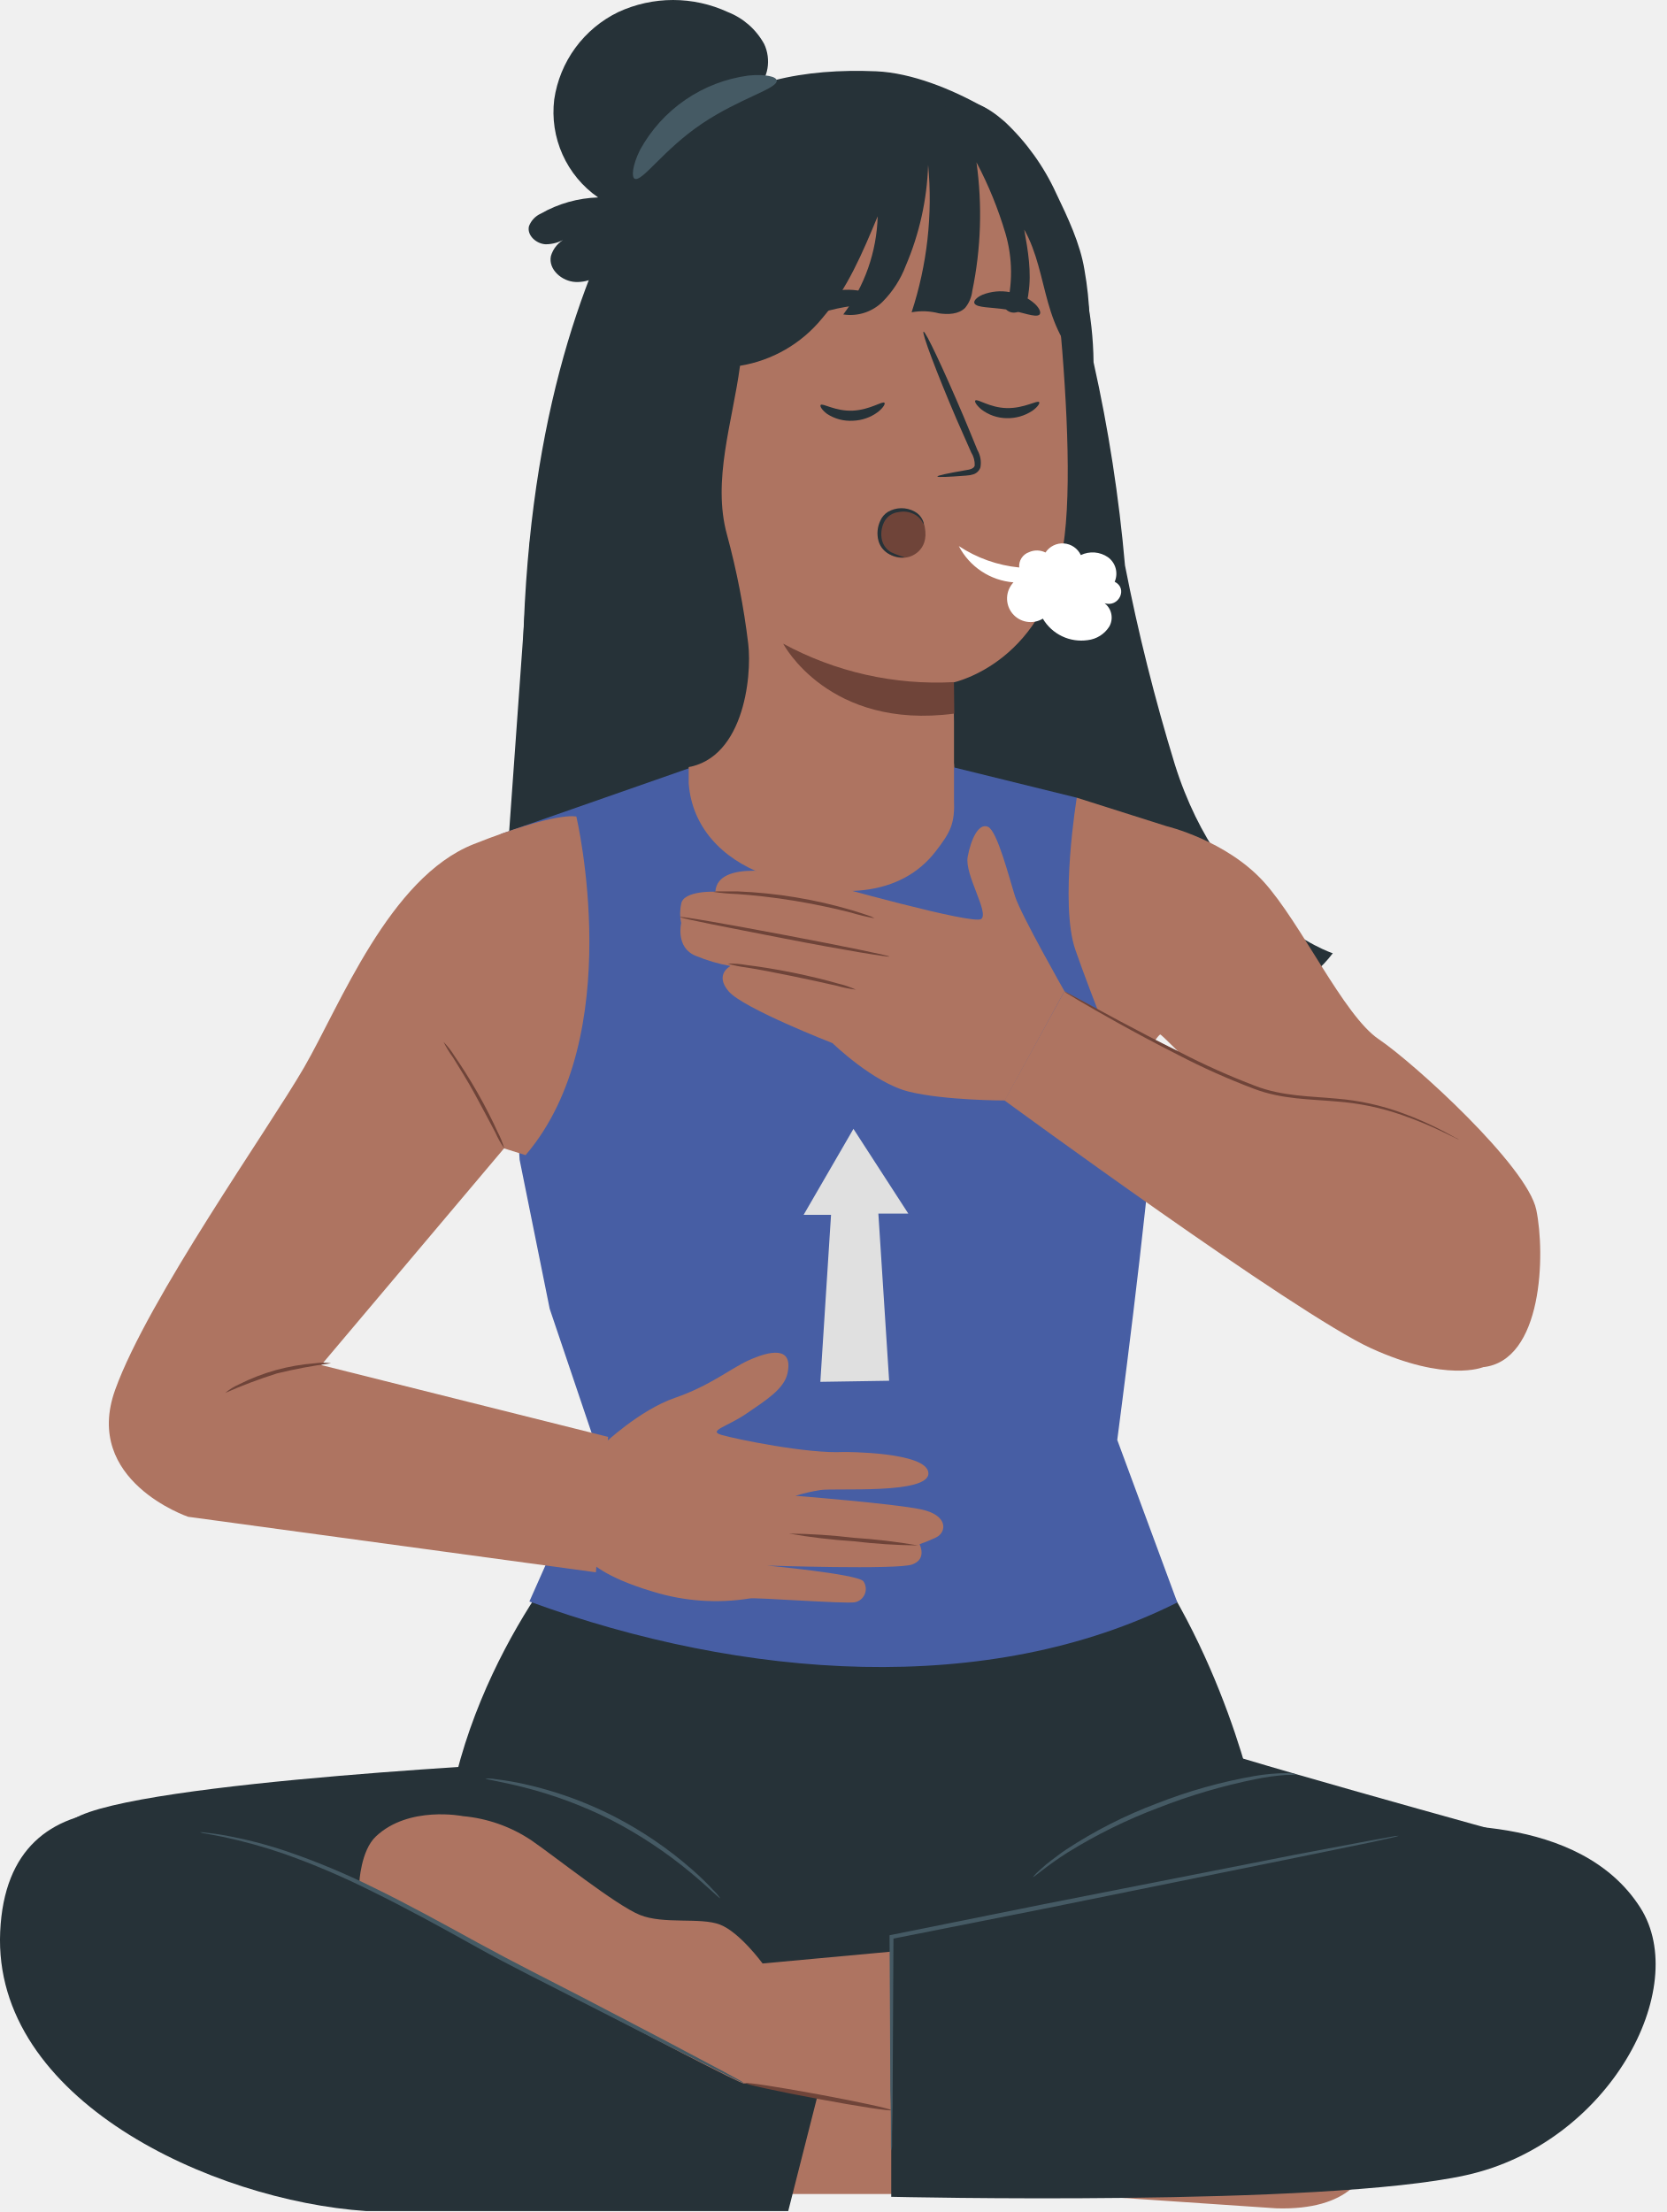
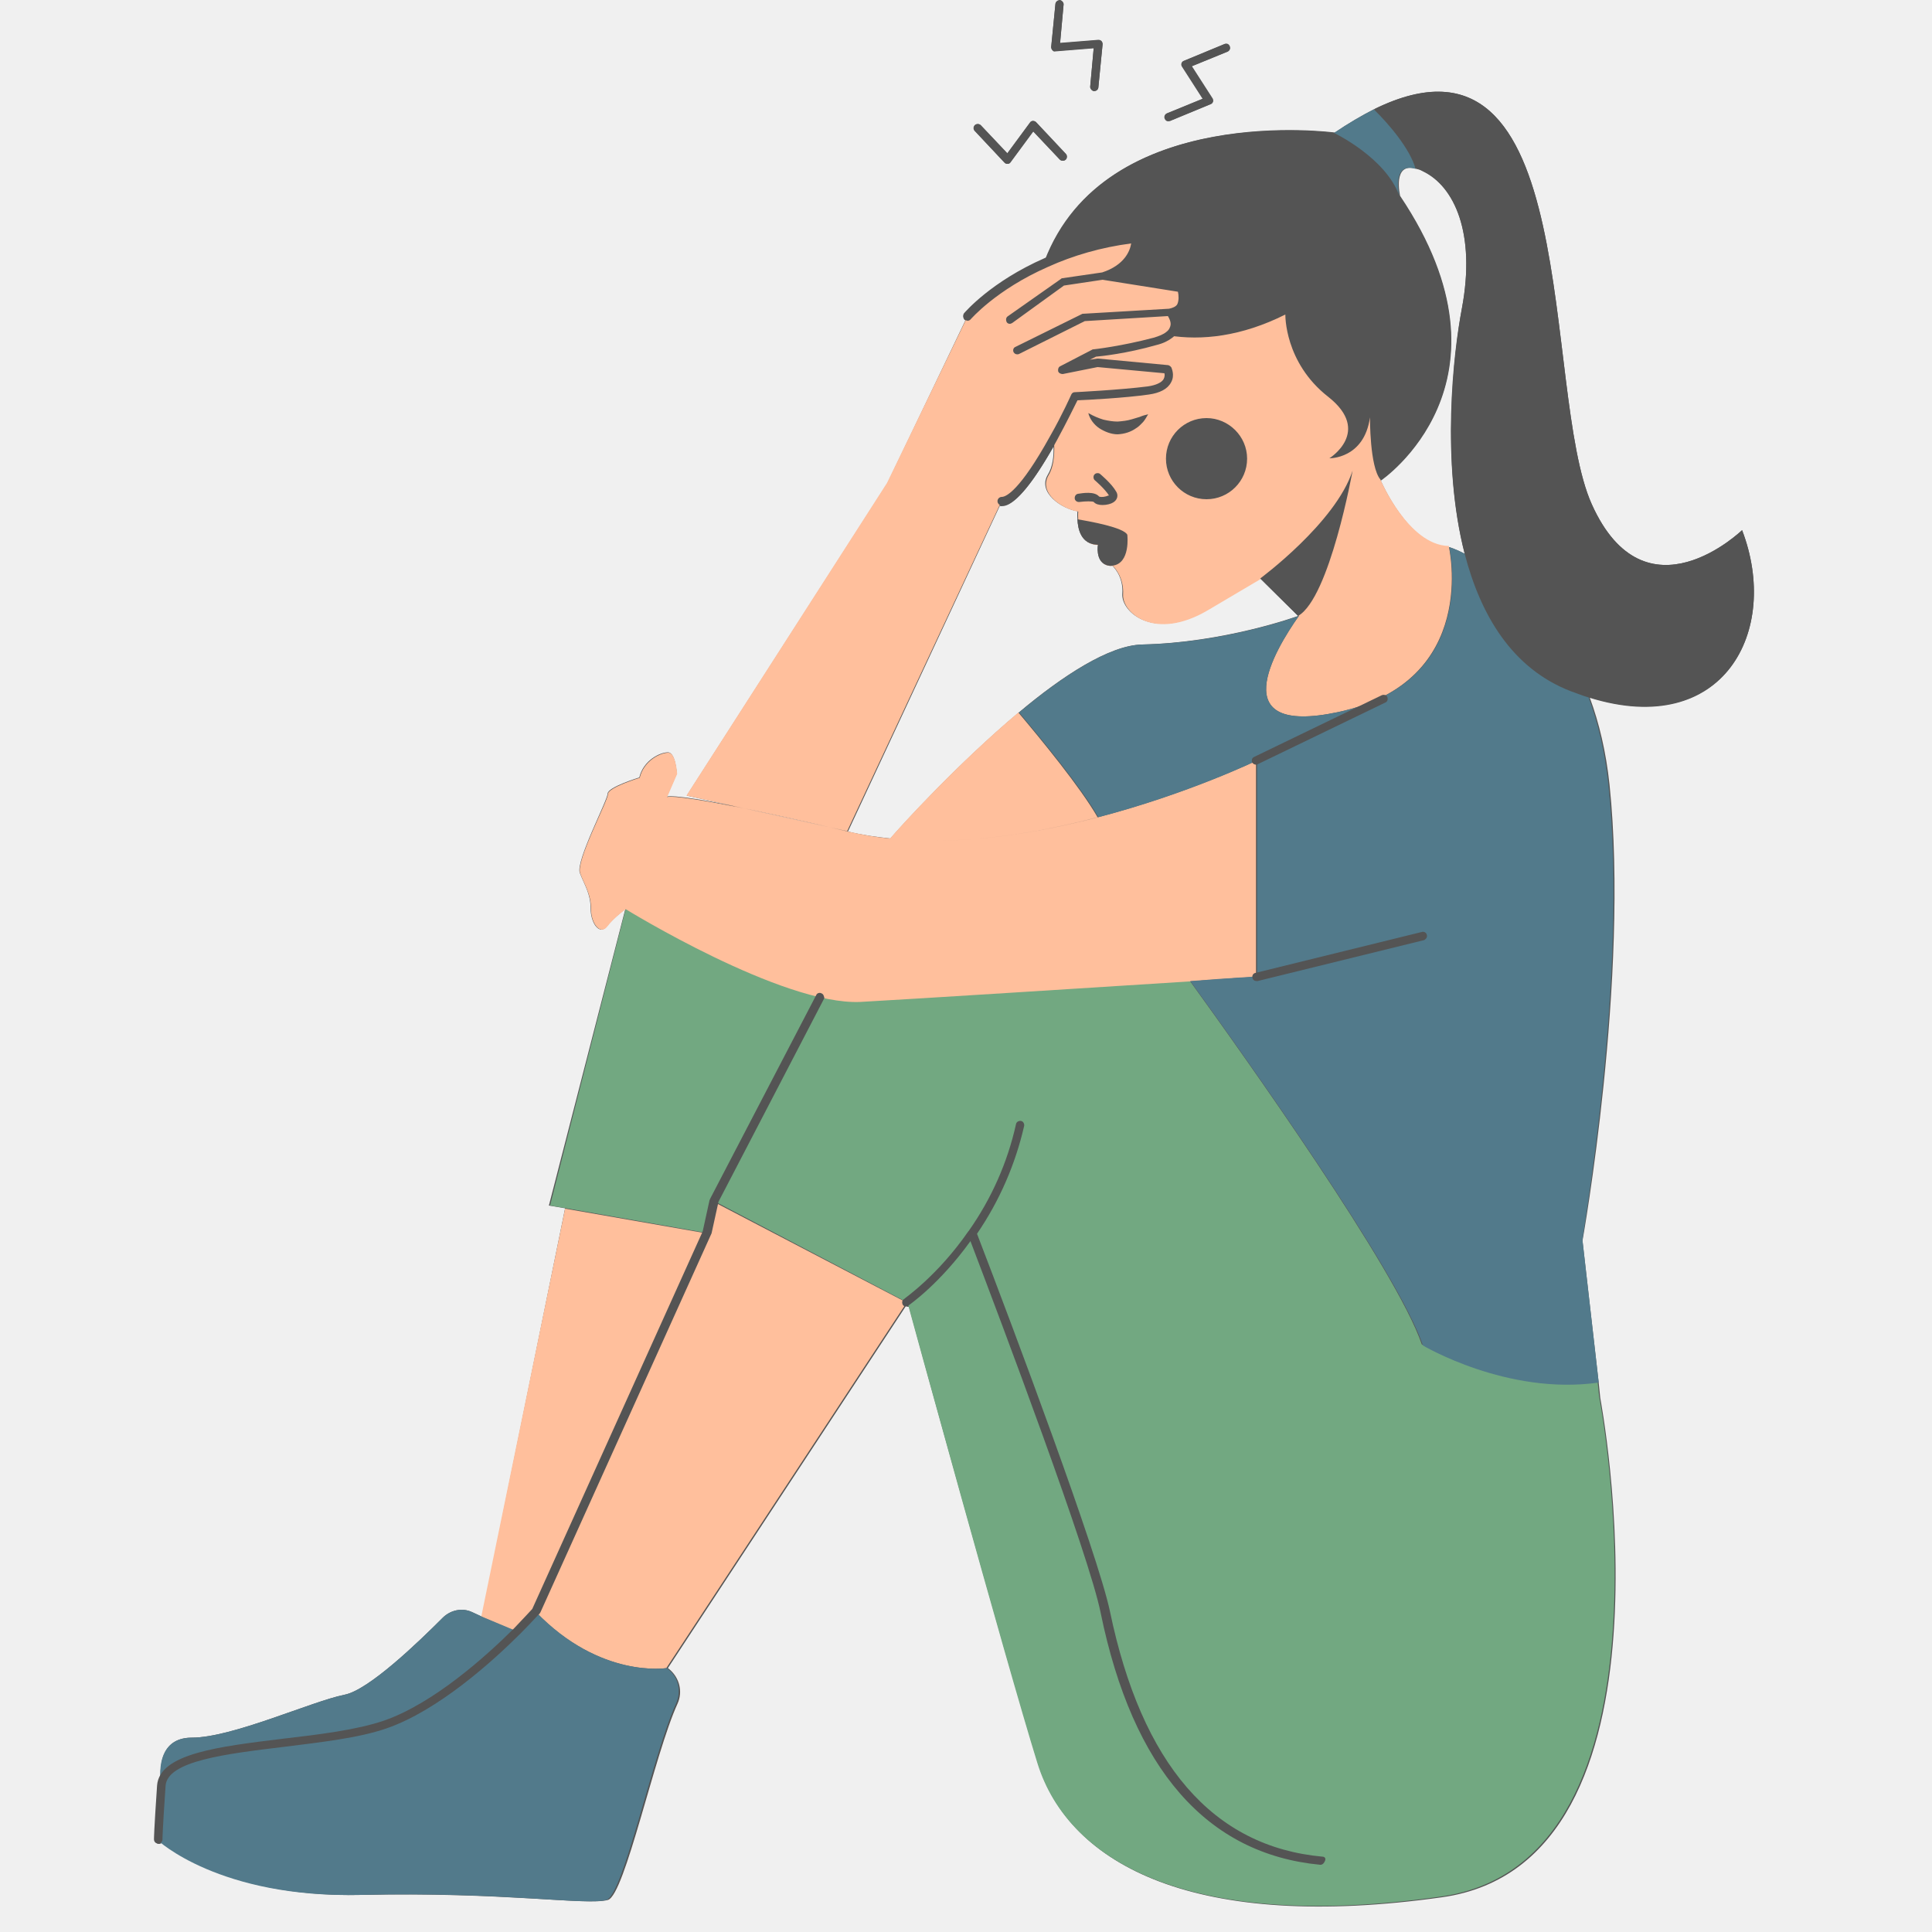
- <svg xmlns="http://www.w3.org/2000/svg" width="107" height="142" viewBox="0 0 107 142" fill="none">
-   <path d="M75.42 49.083C74.13 44.879 73.061 40.611 72.217 36.295C71.834 31.908 71.16 27.552 70.2 23.255C70.169 20.193 69.519 17.169 68.287 14.366C66.983 11.523 65.818 8.393 63.093 6.85C61.106 5.729 58.533 4.677 56.251 4.577C51.617 4.385 47.458 5.181 43.806 8.054C38.89 11.914 38.364 18.799 36.995 24.694C36.378 27.308 36.221 30.01 36.53 32.679C36.599 33.261 36.686 33.796 36.795 34.291L34.017 34.769L32.04 62.376L76.994 65.214C76.994 65.214 82.784 64.901 85.557 61.193C85.54 61.206 78.493 58.842 75.42 49.083Z" fill="#263238" />
-   <path d="M38.095 97.644C38.095 97.644 30.37 105.673 28.675 116.966L54.582 133.362L80.663 116.192C80.663 116.192 78.594 105.716 72.091 97.666L38.095 97.644Z" fill="#263238" />
-   <path d="M46.623 140.856C47.006 140.83 68.505 140.856 68.505 140.856L81.936 141.764C86.622 141.908 87.974 139.591 87.865 138.057C87.722 136.105 85.744 133.892 85.744 133.892C85.744 133.892 74.716 131.528 74.442 131.719C74.168 131.91 47.649 133.923 47.649 133.923L46.623 140.856Z" fill="#AE7461" />
-   <path d="M76.264 111.711C76.459 112.124 97.889 118.022 97.889 118.022L54.347 133.484C54.347 133.484 48.101 125.851 48.297 125.851C48.492 125.851 76.264 111.711 76.264 111.711Z" fill="#263238" />
-   <path d="M57.212 127.307V141.025C57.212 141.025 84.944 141.673 94.125 139.634C103.305 137.595 108.591 127.62 105.296 122.46C101.436 116.401 91.973 117.031 88.861 117.37C85.749 117.709 57.212 127.307 57.212 127.307Z" fill="#263238" />
-   <path d="M35.812 113.067C35.812 113.067 8.741 114.324 4.733 116.766L49.17 131.68C49.17 131.68 55.416 124.047 55.221 124.047C55.025 124.047 35.812 113.067 35.812 113.067Z" fill="#263238" />
-   <path d="M52.991 132.523C52.991 132.523 23.242 120.165 19.851 118.822C12.175 115.779 0.504 113.21 0.012 124.008C-0.479 134.805 13.627 141.264 23.485 141.938H50.6L52.991 132.523Z" fill="#263238" />
-   <path d="M57.212 125.286L48.953 126.046C48.953 126.046 47.484 124.038 46.219 123.551C44.954 123.064 42.615 123.551 41.077 122.93C39.538 122.308 35.617 119.174 34.122 118.148C32.808 117.266 31.294 116.73 29.718 116.588C29.718 116.588 26.241 115.892 24.128 117.892C23.159 118.8 23.064 120.869 23.064 120.869C23.064 120.869 47.488 133.888 47.758 133.749C48.027 133.61 57.207 135.488 57.207 135.488L57.212 125.286Z" fill="#AE7461" />
-   <path d="M47.762 133.732C47.636 133.693 47.515 133.64 47.401 133.575C47.14 133.454 46.805 133.288 46.388 133.084L42.685 131.228L37.208 128.437C35.152 127.373 32.861 126.264 30.531 124.96C28.201 123.656 25.963 122.439 23.889 121.422C22.067 120.505 20.19 119.702 18.269 119.018C16.973 118.568 15.651 118.201 14.309 117.918C13.835 117.814 13.461 117.762 13.209 117.71C13.08 117.696 12.953 117.665 12.831 117.618C12.961 117.616 13.09 117.626 13.218 117.649C13.474 117.684 13.848 117.718 14.331 117.805C15.687 118.046 17.023 118.386 18.33 118.822C20.277 119.484 22.178 120.276 24.02 121.191C26.106 122.204 28.336 123.434 30.679 124.717C33.022 125.999 35.295 127.133 37.343 128.194L42.789 131.041L46.453 132.984L47.44 133.523C47.554 133.582 47.662 133.652 47.762 133.732Z" fill="#455A64" />
-   <path d="M57.212 135.462C57.212 135.545 55.095 135.223 52.517 134.741C49.939 134.258 47.857 133.811 47.875 133.732C47.892 133.654 49.987 133.976 52.569 134.454C55.151 134.932 57.224 135.384 57.212 135.462Z" fill="#6F4439" />
-   <path d="M57.212 138.057C57.195 137.972 57.188 137.886 57.19 137.8C57.19 137.609 57.19 137.366 57.19 137.057C57.19 136.374 57.19 135.431 57.151 134.245C57.151 131.806 57.12 128.385 57.103 124.338V124.234L57.212 124.212L67.009 122.239L83.132 119.066L88 118.148L89.33 117.909C89.484 117.873 89.641 117.852 89.799 117.849C89.65 117.899 89.498 117.94 89.343 117.97L88.039 118.261L83.136 119.266L67.053 122.526L57.251 124.469L57.355 124.338C57.333 128.385 57.316 131.806 57.303 134.245C57.303 135.431 57.273 136.374 57.264 137.057C57.264 137.361 57.264 137.609 57.264 137.8C57.256 137.887 57.239 137.973 57.212 138.057Z" fill="#455A64" />
-   <path d="M46.231 121.856C46.192 121.895 45.514 121.195 44.315 120.196C42.754 118.901 41.06 117.777 39.259 116.844C37.459 115.935 35.564 115.227 33.608 114.732C32.113 114.354 31.161 114.227 31.17 114.175C31.394 114.163 31.619 114.177 31.839 114.219C32.448 114.291 33.053 114.394 33.652 114.527C35.636 114.969 37.556 115.658 39.368 116.579C41.199 117.516 42.906 118.676 44.449 120.035C44.92 120.445 45.368 120.881 45.792 121.339C45.956 121.496 46.103 121.669 46.231 121.856Z" fill="#455A64" />
-   <path d="M83.258 113.91C83.02 113.939 82.78 113.95 82.54 113.945C81.888 113.993 81.239 114.083 80.597 114.214C78.472 114.644 76.388 115.258 74.368 116.049C72.332 116.816 70.376 117.78 68.526 118.926C67.114 119.826 66.353 120.543 66.31 120.495C66.467 120.307 66.642 120.134 66.831 119.978C67.04 119.778 67.263 119.592 67.496 119.422C67.766 119.226 68.061 118.987 68.418 118.748C70.251 117.541 72.214 116.543 74.269 115.77C76.302 114.971 78.41 114.38 80.563 114.006C81.215 113.895 81.875 113.835 82.536 113.827C82.779 113.82 83.022 113.848 83.258 113.91Z" fill="#455A64" />
-   <path d="M44.228 49.269C44.228 49.269 46.588 58.58 55.586 57.598C62.106 56.885 61.237 49.013 61.237 49.013L44.228 49.269Z" fill="#AE7461" />
-   <path d="M32.157 53.538C32.061 54.034 33.357 74.455 33.357 74.455L35.287 84.018L38.329 93.028L33.983 102.809C47.714 107.821 63.445 108.964 75.577 102.87L71.721 92.437C71.721 92.437 73.673 77.658 74.055 71.812C74.438 65.966 69.122 51.208 69.122 51.208L61.258 49.27H44.367L32.157 53.538Z" fill="#475EA4" />
-   <path d="M12.079 97.371C12.079 97.371 5.285 95.071 7.394 89.216C9.502 83.361 17.235 72.481 19.53 68.508C21.825 64.535 24.994 56.337 30.397 54.194C35.8 52.051 36.999 52.421 36.999 52.421C36.999 52.421 40.312 66.469 33.739 74.155L32.357 73.72L20.621 87.63L39.038 92.242L38.251 100.935L12.079 97.371Z" fill="#AE7461" />
-   <path d="M68.331 63.631C68.331 63.631 65.54 58.728 65.162 57.546C64.784 56.364 64.023 53.343 63.423 53.077C62.823 52.812 62.328 53.868 62.119 55.007C61.91 56.146 63.514 58.598 62.988 58.993C62.462 59.389 53.356 56.82 51.839 56.407C50.322 55.994 46.049 55.181 45.923 57.242C45.923 57.242 43.854 57.155 43.728 58.028C43.639 58.432 43.639 58.85 43.728 59.254C43.728 59.254 43.35 60.832 44.658 61.358C45.378 61.658 46.129 61.879 46.897 62.014C46.897 62.014 45.84 62.54 46.771 63.636C47.701 64.731 53.443 66.965 53.443 66.965C53.443 66.965 56.051 69.508 58.342 70.078C60.632 70.647 64.505 70.647 64.505 70.647L68.331 63.631Z" fill="#AE7461" />
-   <path d="M69.122 51.208L74.877 53.034C74.877 53.034 78.702 53.942 81.119 56.603C83.536 59.263 86.248 65.192 88.508 66.713C90.769 68.235 98.032 74.846 98.619 77.658C99.206 80.471 99.054 87.386 95.176 87.769C95.176 87.769 74.707 66.326 74.477 66.409C74.247 66.492 72.304 69.486 72.304 69.486C72.304 69.486 70.056 63.936 69.031 60.971C68.005 58.007 69.122 51.208 69.122 51.208Z" fill="#AE7461" />
-   <path d="M68.331 63.632C68.331 63.632 79.145 69.861 83.614 70.643C88.082 71.426 92.334 71.578 94.385 73.781C96.437 75.985 95.194 87.769 95.194 87.769C95.194 87.769 92.847 88.756 88.013 86.552C83.179 84.349 64.484 70.643 64.484 70.643L68.331 63.632Z" fill="#AE7461" />
-   <path d="M38.742 92.716C38.742 92.716 41.05 90.52 43.319 89.738C45.589 88.956 46.919 87.843 48.04 87.334C49.405 86.717 50.935 86.378 50.553 88.16C50.335 89.173 49.153 89.899 47.918 90.746C46.684 91.594 45.393 91.85 46.332 92.12C47.271 92.389 51.857 93.337 54.156 93.211C54.156 93.211 59.537 93.185 59.598 94.567C59.659 95.95 53.608 95.506 52.665 95.654C52.122 95.738 51.586 95.862 51.061 96.023C51.061 96.023 57.334 96.519 59.12 96.893C60.907 97.267 60.767 98.375 60.089 98.697C59.745 98.862 59.39 99.007 59.029 99.131C59.029 99.131 59.537 100.092 58.546 100.435C57.555 100.779 49.24 100.501 49.24 100.501C49.24 100.501 55.012 101.044 55.421 101.505C55.504 101.623 55.556 101.76 55.573 101.903C55.59 102.047 55.571 102.192 55.517 102.326C55.464 102.461 55.377 102.579 55.267 102.672C55.156 102.764 55.023 102.828 54.882 102.857C54.247 102.974 48.44 102.531 48.123 102.613C46.051 102.946 43.93 102.797 41.924 102.178C38.725 101.231 37.916 100.257 37.916 100.257L38.742 92.716Z" fill="#AE7461" />
-   <path d="M93.672 73.151C93.582 73.127 93.494 73.092 93.411 73.047L92.694 72.699C91.818 72.271 90.916 71.897 89.995 71.578C88.633 71.103 87.213 70.81 85.774 70.709C84.162 70.561 82.297 70.582 80.501 69.896C78.837 69.269 77.211 68.543 75.633 67.722C74.168 66.983 72.869 66.279 71.786 65.679C70.704 65.079 69.835 64.575 69.239 64.223L68.557 63.81C68.475 63.766 68.399 63.712 68.331 63.649C68.418 63.684 68.502 63.724 68.583 63.771L69.282 64.145L71.865 65.54C72.956 66.123 74.26 66.805 75.724 67.535C77.3 68.351 78.921 69.077 80.58 69.709C82.319 70.383 84.166 70.37 85.796 70.526C87.252 70.643 88.685 70.959 90.056 71.465C90.976 71.802 91.872 72.201 92.738 72.66L93.438 73.043C93.518 73.074 93.597 73.11 93.672 73.151Z" fill="#6F4439" />
-   <path d="M56.142 58.95C55.636 58.859 55.135 58.739 54.642 58.589C53.721 58.354 52.443 58.063 51.013 57.828C49.583 57.593 48.274 57.459 47.327 57.394C46.812 57.377 46.298 57.33 45.788 57.255C45.931 57.225 46.077 57.215 46.223 57.224C46.488 57.224 46.875 57.224 47.353 57.224C49.844 57.323 52.313 57.73 54.703 58.437C55.138 58.572 55.529 58.693 55.781 58.785C55.908 58.825 56.029 58.88 56.142 58.95Z" fill="#6F4439" />
-   <path d="M57.09 61.406C57.09 61.467 54.047 60.972 50.352 60.25C46.657 59.529 43.645 58.946 43.658 58.872C43.671 58.798 46.701 59.328 50.396 60.028C54.09 60.728 57.099 61.345 57.09 61.406Z" fill="#6F4439" />
-   <path d="M54.947 63.531C54.538 63.482 54.134 63.401 53.739 63.288C52.995 63.118 51.969 62.888 50.835 62.657C49.7 62.427 48.662 62.222 47.914 62.109C47.505 62.057 47.102 61.975 46.706 61.862C47.119 61.848 47.533 61.878 47.94 61.953C48.696 62.044 49.74 62.205 50.879 62.435C52.017 62.666 53.052 62.922 53.778 63.135C54.18 63.226 54.572 63.359 54.947 63.531Z" fill="#6F4439" />
-   <path d="M50.652 98.449C52.04 98.463 53.426 98.553 54.803 98.719C56.189 98.808 57.569 98.972 58.937 99.21C57.55 99.196 56.164 99.106 54.786 98.94C53.4 98.851 52.02 98.687 50.652 98.449Z" fill="#6F4439" />
-   <path d="M21.251 87.517C20.081 87.67 18.92 87.887 17.774 88.169C16.644 88.525 15.536 88.943 14.453 89.421C14.722 89.196 15.022 89.01 15.344 88.869C16.102 88.487 16.895 88.18 17.713 87.952C18.529 87.728 19.364 87.582 20.208 87.517C20.554 87.467 20.905 87.467 21.251 87.517Z" fill="#6F4439" />
-   <path d="M28.471 66.883C28.74 67.159 28.978 67.466 29.179 67.796C29.588 68.382 30.122 69.213 30.662 70.16C31.201 71.108 31.64 71.994 31.935 72.647C32.116 72.989 32.262 73.348 32.37 73.72C32.149 73.405 31.959 73.069 31.805 72.716C31.474 72.086 31.014 71.216 30.501 70.273C29.988 69.33 29.453 68.491 29.079 67.882C28.848 67.567 28.645 67.233 28.471 66.883Z" fill="#6F4439" />
-   <path d="M52.661 88.707L53.347 77.988H51.587L54.786 72.468L58.307 77.906H56.386L57.077 88.638L52.661 88.707Z" fill="#E0E0E0" />
-   <path d="M49.057 2.829C48.543 1.89 47.715 1.162 46.719 0.773C45.618 0.264 44.419 0 43.206 0C41.994 0 40.795 0.264 39.694 0.773C38.602 1.3 37.655 2.088 36.937 3.066C36.22 4.044 35.753 5.184 35.578 6.384C35.43 7.59 35.614 8.813 36.111 9.921C36.607 11.03 37.397 11.982 38.395 12.674C37.102 12.715 35.84 13.072 34.717 13.713C34.543 13.791 34.387 13.902 34.256 14.041C34.126 14.18 34.024 14.343 33.956 14.522C33.813 15.108 34.43 15.656 35.03 15.682C35.48 15.68 35.921 15.553 36.304 15.317C36.079 15.428 35.879 15.585 35.718 15.777C35.556 15.97 35.436 16.193 35.365 16.434C35.182 17.304 36.082 18.069 36.956 18.103C37.83 18.138 38.642 17.669 39.394 17.234L48.496 5.724C49.353 5.08 49.509 3.785 49.057 2.829Z" fill="#263238" />
-   <path d="M44.063 12.758L59.033 8.341C63.858 7.637 67.292 13.475 67.809 18.339C68.361 23.724 68.822 30.323 68.344 34.378C67.374 42.533 61.206 43.807 61.206 43.807C61.206 43.807 61.206 43.928 61.241 46.336V51.296C61.306 52.874 61.028 53.404 60.063 54.656C57.855 57.516 53.83 57.899 49.083 56.143C46.332 55.126 44.419 53.078 44.211 50.292L44.237 17.291C44.167 15.796 42.598 12.957 44.063 12.758Z" fill="#AE7461" />
-   <path d="M62.61 25.71C62.745 25.575 63.519 26.175 64.636 26.197C65.753 26.219 66.588 25.675 66.705 25.814C66.766 25.875 66.627 26.119 66.27 26.371C65.779 26.696 65.199 26.862 64.61 26.845C64.028 26.835 63.465 26.64 63.002 26.288C62.658 25.997 62.545 25.767 62.61 25.71Z" fill="#263238" />
-   <path d="M52.682 25.997C52.804 25.858 53.617 26.41 54.734 26.362C55.851 26.314 56.651 25.723 56.777 25.858C56.838 25.914 56.716 26.162 56.368 26.44C55.898 26.794 55.33 26.992 54.742 27.01C54.163 27.043 53.587 26.891 53.099 26.575C52.747 26.31 52.621 26.071 52.682 25.997Z" fill="#263238" />
-   <path d="M60.176 30.587C60.176 30.526 60.858 30.379 61.975 30.187C62.262 30.148 62.528 30.079 62.571 29.883C62.582 29.587 62.503 29.295 62.345 29.044L61.402 26.906C60.098 23.863 59.159 21.342 59.285 21.294C59.411 21.246 60.554 23.672 61.849 26.719C62.162 27.475 62.462 28.188 62.745 28.892C62.939 29.23 63.006 29.626 62.936 30.009C62.901 30.11 62.844 30.201 62.768 30.276C62.693 30.351 62.602 30.409 62.501 30.444C62.345 30.494 62.183 30.523 62.019 30.531C60.884 30.618 60.18 30.652 60.176 30.587Z" fill="#263238" />
-   <path d="M61.237 43.788C57.425 43.996 53.63 43.141 50.274 41.32C50.274 41.32 53.178 46.883 61.259 45.81L61.237 43.788Z" fill="#6F4439" />
-   <path d="M58.359 35.747C58.054 35.835 57.73 35.831 57.427 35.733C57.125 35.636 56.859 35.449 56.664 35.199C56.497 34.97 56.395 34.7 56.371 34.417C56.347 34.135 56.401 33.852 56.527 33.598C56.653 33.344 56.846 33.13 57.086 32.978C57.325 32.827 57.602 32.744 57.885 32.739C58.226 32.701 58.569 32.794 58.844 32.999C59.119 33.204 59.306 33.505 59.367 33.843C59.663 35.425 58.359 35.747 58.359 35.747Z" fill="#6F4439" />
-   <path d="M56.242 19.246C56.16 19.559 55.034 19.525 53.743 19.807C52.452 20.09 51.43 20.55 51.23 20.298C51.139 20.177 51.295 19.864 51.695 19.538C52.228 19.122 52.849 18.833 53.511 18.695C54.172 18.556 54.857 18.571 55.512 18.738C56.012 18.881 56.277 19.099 56.242 19.246Z" fill="#263238" />
-   <path d="M66.727 20.199C66.47 20.416 65.658 20.034 64.632 19.873C63.606 19.712 62.715 19.768 62.554 19.477C62.484 19.334 62.658 19.104 63.071 18.921C63.632 18.7 64.244 18.643 64.836 18.756C65.429 18.846 65.983 19.105 66.431 19.503C66.757 19.812 66.84 20.09 66.727 20.199Z" fill="#263238" />
-   <path d="M59.085 7.467L59.124 7.641H59.094L59.085 7.467Z" fill="#263238" />
-   <path d="M43.685 49.309C47.731 49.075 48.288 43.445 48.031 41.32C47.746 38.956 47.29 36.615 46.666 34.317C45.71 30.84 47.023 27.097 47.505 23.481C49.574 23.144 51.448 22.061 52.774 20.438C54.399 18.543 55.382 16.195 56.342 13.887C56.279 16.165 55.507 18.367 54.134 20.186C54.59 20.257 55.056 20.22 55.494 20.078C55.933 19.936 56.332 19.693 56.66 19.369C57.31 18.713 57.815 17.928 58.142 17.065C59.02 15.013 59.508 12.815 59.581 10.584C59.881 13.777 59.52 16.999 58.52 20.047C59.105 19.94 59.706 19.964 60.281 20.116C60.867 20.199 61.541 20.181 61.958 19.76C62.211 19.45 62.37 19.075 62.415 18.677C62.977 15.96 63.068 13.167 62.684 10.419C63.455 11.876 64.078 13.406 64.545 14.987C65.01 16.578 65.022 18.267 64.579 19.864C64.713 19.997 64.894 20.071 65.082 20.071C65.27 20.071 65.45 19.997 65.584 19.864C65.835 19.581 65.988 19.224 66.018 18.847C66.231 17.482 65.992 16.096 65.749 14.739C66.562 16.178 66.831 17.843 67.279 19.43C67.727 21.016 68.439 22.642 69.817 23.55C70.051 21.478 69.984 19.383 69.617 17.33C69.344 15.63 68.535 13.944 67.792 12.392C67.002 10.67 65.886 9.117 64.506 7.819C62.119 5.729 61.124 6.628 59.598 7.428L59.416 7.502C59.417 7.464 59.417 7.427 59.416 7.389L59.35 7.067C55.358 6.173 51.198 6.367 47.306 7.628C44.432 8.567 44.167 14.752 43.467 11.814C43.033 10.036 40.733 11.658 40.707 11.71C37.317 17.826 33.722 27.523 33.557 42.85L43.685 49.309Z" fill="#263238" />
-   <path d="M40.742 11.475C41.224 11.701 42.593 9.602 45.045 7.95C47.496 6.298 49.904 5.707 49.861 5.172C49.861 4.929 49.153 4.738 48.035 4.851C46.583 5.047 45.196 5.581 43.988 6.412C42.78 7.243 41.784 8.346 41.081 9.632C40.581 10.654 40.537 11.371 40.742 11.475Z" fill="#455A64" />
-   <path d="M59.285 33.656C59.285 33.656 59.246 33.569 59.164 33.43C59.038 33.24 58.862 33.09 58.655 32.995C58.355 32.847 58.013 32.805 57.686 32.873C57.488 32.893 57.298 32.963 57.134 33.076C56.971 33.189 56.839 33.343 56.751 33.521C56.573 33.884 56.527 34.297 56.621 34.69C56.663 34.849 56.736 34.999 56.836 35.129C56.935 35.26 57.06 35.369 57.203 35.451C57.484 35.581 57.775 35.69 58.073 35.777C58.073 35.777 57.977 35.799 57.807 35.777C57.562 35.76 57.323 35.693 57.103 35.581C56.935 35.497 56.785 35.38 56.664 35.235C56.543 35.091 56.453 34.923 56.399 34.742C56.273 34.297 56.317 33.82 56.521 33.404C56.623 33.179 56.789 32.99 56.999 32.86C57.257 32.71 57.549 32.629 57.847 32.624C58.146 32.62 58.441 32.692 58.703 32.834C58.936 32.953 59.121 33.148 59.229 33.386C59.307 33.556 59.298 33.656 59.285 33.656Z" fill="#263238" />
-   <path d="M65.427 36.429C65.407 36.218 65.459 36.007 65.573 35.829C65.687 35.651 65.858 35.517 66.057 35.447C66.224 35.371 66.405 35.334 66.588 35.338C66.771 35.342 66.95 35.386 67.114 35.468C67.241 35.275 67.418 35.119 67.626 35.017C67.834 34.914 68.066 34.869 68.297 34.886C68.528 34.903 68.75 34.981 68.941 35.112C69.132 35.244 69.284 35.424 69.383 35.633C69.659 35.501 69.965 35.444 70.27 35.467C70.576 35.491 70.869 35.595 71.121 35.768C71.363 35.942 71.538 36.194 71.617 36.48C71.696 36.767 71.675 37.073 71.556 37.346C72.425 37.781 71.812 39.015 70.908 38.724C71.132 38.895 71.285 39.142 71.34 39.417C71.395 39.693 71.349 39.98 71.208 40.224C71.058 40.462 70.856 40.664 70.618 40.814C70.379 40.964 70.11 41.06 69.83 41.093C69.267 41.176 68.691 41.09 68.177 40.844C67.663 40.599 67.234 40.206 66.944 39.715C66.631 39.905 66.26 39.975 65.9 39.912C65.539 39.85 65.214 39.658 64.983 39.374C64.753 39.09 64.634 38.731 64.647 38.366C64.661 38 64.807 37.652 65.058 37.385C64.323 37.326 63.616 37.081 63.003 36.673C62.389 36.266 61.889 35.709 61.55 35.055C62.708 35.822 64.036 36.293 65.418 36.429" fill="white" />
+ <svg xmlns="http://www.w3.org/2000/svg" width="1080" zoomAndPan="magnify" viewBox="0 0 810 810" height="1080" preserveAspectRatio="xMidYMid meet" version="1.0">
+   <path fill="#545454" d="M 730.375 222.266 C 730.375 222.266 689.875 261.469 667.359 211.41 C 645.973 163.781 664.441 2.594 576.312 45.684 C 571.129 48.277 565.621 51.516 559.629 55.566 C 559.629 55.566 464.535 42.605 438.453 108.539 C 438.289 108.539 438.129 108.703 437.965 108.703 C 415.449 118.586 404.758 131.219 404.27 131.707 C 403.621 132.355 403.785 133.488 404.434 134.137 C 404.594 134.137 404.594 134.297 404.758 134.297 L 372.031 202.66 L 287.953 333.559 L 307.719 337.934 C 280.34 332.426 279.531 334.043 279.531 334.043 L 283.742 324.324 C 283.742 324.324 283.258 315.414 280.016 315.414 C 276.777 315.414 269.809 318.652 268.027 325.945 C 268.027 325.945 254.746 329.992 254.746 332.746 C 254.746 335.504 241.297 360.938 243.082 365.957 C 245.023 370.98 247.617 374.707 247.617 380.863 C 247.617 387.02 251.344 392.363 254.422 388.312 C 257.5 384.59 262.195 381.023 262.195 381.023 L 230.121 505.441 L 236.926 506.574 L 202.094 677.809 L 197.883 675.863 C 193.672 673.922 188.809 675.055 185.57 678.293 C 175.688 688.176 154.629 708.59 144.422 710.531 C 130.652 713.285 97.441 728.516 80.434 728.516 C 68.445 728.516 67.148 738.719 67.309 744.715 C 66.664 745.848 66.176 747.305 66.176 748.766 C 64.879 767.719 64.879 771.121 64.879 771.281 C 64.879 772.094 65.527 773.062 66.664 773.062 C 67.148 773.062 67.633 772.902 67.957 772.418 C 73.789 777.277 100.035 795.582 151.875 794.449 C 211.328 793.152 246.32 798.984 254.906 796.555 C 262.035 794.285 274.348 735.48 284.066 714.258 C 286.336 709.234 284.875 703.566 280.824 700.004 L 280.016 699.355 L 379.809 547.559 C 380.133 547.723 380.457 547.883 380.617 547.883 C 380.781 547.883 380.941 547.883 381.105 547.883 C 385.477 564.246 422.738 699.191 435.211 739.367 C 448.496 782.137 501.469 810 604.664 795.422 C 707.859 780.84 670.922 586.117 670.922 586.117 L 670.273 579.797 L 663.469 520.184 C 663.469 520.184 683.234 410.023 674.809 329.023 C 673.352 315.254 670.438 303.102 666.547 292.57 C 722.602 309.906 746.574 264.547 730.375 222.266 Z M 478.789 270.215 C 465.02 270.539 445.418 283.34 427.113 298.727 C 401.68 320.113 377.863 346.195 373.328 351.539 C 367.336 350.891 361.34 350.082 355.508 348.625 L 308.043 338.094 C 319.219 340.363 334.285 343.602 355.508 348.625 L 419.176 212.059 C 419.336 212.219 419.66 212.219 419.82 212.219 C 421.93 212.219 427.598 211.895 441.691 187.273 C 441.855 191.16 441.367 195.695 439.262 199.098 C 434.887 206.551 445.258 213.355 451.734 214.324 C 451.734 214.324 451.574 215.785 451.734 217.727 C 451.898 221.777 453.195 228.258 460.32 228.422 C 460.32 228.422 459.188 235.062 463.723 236.844 C 464.535 237.168 465.508 237.328 466.316 237.168 C 466.316 237.168 471.176 241.379 470.527 249.156 C 470.203 256.77 483.973 268.758 506.168 255.637 C 528.363 242.516 528.363 242.516 528.363 242.516 L 544.238 258.227 C 543.43 258.551 513.297 269.406 478.789 270.215 Z M 614.059 232.145 C 610.012 230.039 607.582 229.391 607.582 229.391 C 590.57 229.066 578.906 201.527 578.906 201.527 C 578.906 201.527 639.656 160.543 587.008 82.133 C 587.008 82.133 583.605 67.715 593.809 70.793 C 594.621 70.957 595.594 71.281 596.402 71.766 C 609.848 78.086 618.758 98.012 612.926 129.277 C 609.199 148.066 604.18 193.754 614.059 232.145 Z M 614.059 232.145 " fill-opacity="1" fill-rule="nonzero" />
+   <path fill="#545454" d="M 442.504 21.547 L 458.539 20.25 L 457.082 36.289 C 456.922 37.098 457.73 38.07 458.539 38.23 L 458.703 38.23 C 459.512 38.23 460.16 37.586 460.484 36.773 L 462.266 18.629 C 462.266 18.145 462.105 17.656 461.781 17.336 C 461.457 17.012 460.969 16.848 460.484 16.848 L 444.445 18.145 L 445.902 2.105 C 446.066 1.297 445.258 0.324 444.445 0.16 C 443.473 0.16 442.664 0.809 442.504 1.621 L 440.719 19.766 C 440.719 20.25 440.883 20.734 441.207 21.059 C 441.531 21.547 442.016 21.707 442.504 21.547 Z M 442.504 21.547 " fill-opacity="1" fill-rule="nonzero" />
+   <path fill="#545454" d="M 490.129 50.707 C 490.293 50.707 490.617 50.707 490.777 50.543 L 507.625 43.578 C 508.113 43.418 508.438 43.094 508.598 42.605 C 508.762 42.121 508.598 41.633 508.438 41.309 L 499.688 27.703 L 514.754 21.547 C 515.562 21.223 516.051 20.25 515.562 19.277 C 515.238 18.469 514.27 17.98 513.297 18.469 L 496.449 25.434 C 495.961 25.598 495.637 25.922 495.477 26.406 C 495.312 26.891 495.477 27.379 495.637 27.703 L 504.387 41.309 L 489.32 47.465 C 488.512 47.789 488.023 48.762 488.512 49.734 C 488.836 50.383 489.48 50.707 490.129 50.707 Z M 490.129 50.707 " fill-opacity="1" fill-rule="nonzero" />
+   <path fill="#545454" d="M 421.117 68.203 C 421.441 68.527 421.93 68.688 422.254 68.688 C 422.254 68.688 422.254 68.688 422.414 68.688 C 422.898 68.688 423.387 68.363 423.547 68.039 L 433.105 55.078 L 444.285 66.906 C 444.934 67.555 446.066 67.555 446.715 66.906 C 447.363 66.258 447.363 65.125 446.715 64.477 L 434.238 51.191 C 433.918 50.867 433.43 50.707 432.945 50.707 C 432.457 50.707 431.973 51.031 431.809 51.355 L 422.254 64.312 L 411.074 52.488 C 410.426 51.84 409.293 51.84 408.645 52.488 C 407.996 53.137 407.996 54.27 408.645 54.918 Z M 421.117 68.203 " fill-opacity="1" fill-rule="nonzero" />
+   <path fill="#545454" d="M 578.746 201.367 C 574.207 195.695 574.371 175.285 574.371 175.285 C 571.777 192.941 557.359 192.457 557.359 192.457 C 557.359 192.457 575.344 181.117 556.875 166.699 C 538.406 152.117 538.891 132.191 538.891 132.191 C 520.426 141.426 503.898 143.047 489.805 140.941 C 495.152 136.891 490.129 131.219 490.129 131.219 C 498.555 130.57 495.312 121.016 495.312 121.016 L 462.43 115.828 C 476.848 110.969 475.875 100.117 475.875 100.117 C 460.809 102.059 448.336 105.949 438.289 110.32 C 437.965 109.836 437.805 109.676 437.805 109.676 C 463.078 42.605 559.305 55.727 559.305 55.727 C 559.305 55.727 581.176 66.098 586.684 82.133 C 639.656 160.379 578.746 201.367 578.746 201.367 Z M 730.375 222.266 C 730.375 222.266 689.875 261.469 667.359 211.41 C 645.973 163.781 664.441 2.594 576.312 45.684 C 582.469 52.164 591.543 62.371 593.809 70.633 C 594.621 70.793 595.594 71.117 596.402 71.605 C 609.848 77.922 618.758 97.848 612.926 129.113 C 609.523 147.906 604.18 193.266 614.059 231.984 C 620.539 257.578 633.824 280.098 658.609 289.656 C 661.203 290.629 663.793 291.602 666.062 292.246 C 722.602 309.906 746.574 264.547 730.375 222.266 Z M 730.375 222.266 " fill-opacity="1" fill-rule="nonzero" />
+   <path fill="#72a881" d="M 604.34 795.098 C 501.145 809.84 448.012 781.812 434.887 739.043 C 421.605 696.277 380.457 546.102 380.457 546.102 L 299.293 503.496 L 296.379 516.941 L 237.41 506.574 L 230.605 505.441 L 262.359 380.863 C 262.359 380.863 262.684 381.023 263.168 381.348 C 263.332 381.512 263.492 381.512 263.816 381.672 C 264.625 382.156 266.086 382.969 267.543 383.941 C 268.027 384.266 268.516 384.59 269.324 384.91 C 271.918 386.371 275.316 388.312 279.043 390.422 C 279.367 390.582 279.855 390.906 280.34 391.066 C 287.793 395.117 297.027 399.977 306.746 404.352 C 308.691 405.16 310.473 406.133 312.578 406.945 C 313.875 407.43 315.332 408.078 316.629 408.727 C 317.438 409.051 318.57 409.535 319.383 409.859 C 320.84 410.348 322.297 410.992 323.758 411.641 C 324.727 411.965 326.023 412.453 326.996 412.777 C 328.129 413.102 329.266 413.586 330.398 413.91 C 331.371 414.234 332.668 414.559 333.637 414.883 C 333.637 414.883 333.637 414.883 333.801 414.883 C 334.934 415.207 336.066 415.531 337.203 415.855 C 337.363 415.855 337.527 415.855 337.527 416.016 C 338.5 416.34 339.469 416.504 340.441 416.824 C 341.578 417.148 342.711 417.312 343.684 417.637 C 344.652 417.961 345.949 418.121 346.922 418.285 C 349.516 418.77 352.105 419.094 354.375 419.258 C 354.699 419.258 355.184 419.258 355.508 419.418 C 357.453 419.578 359.07 419.578 360.691 419.418 C 384.02 418.285 457.73 413.426 498.555 410.832 C 521.883 443.07 585.547 532.492 596.078 563.598 C 596.078 563.598 631.395 584.656 669.789 579.148 L 670.438 585.469 C 670.598 585.793 707.371 780.355 604.34 795.098 Z M 604.34 795.098 " fill-opacity="1" fill-rule="nonzero" />
+   <path fill="#ffbf9c" d="M 460.16 342.629 C 433.754 349.598 402.488 354.617 373.168 351.539 C 377.703 346.195 401.516 320.113 426.949 298.727 C 436.508 310.066 453.031 330.156 460.16 342.629 Z M 495.477 121.016 L 462.59 115.828 C 477.008 110.969 476.035 100.117 476.035 100.117 C 460.969 102.059 448.496 105.949 438.453 110.32 C 416.098 120.203 405.566 132.84 405.566 132.84 L 371.871 202.5 L 287.793 333.559 L 355.184 348.461 L 419.82 210.277 C 425.816 210.113 434.887 196.02 441.691 183.871 C 446.875 174.473 450.602 166.211 450.602 166.211 C 450.602 166.211 469.879 165.402 481.383 163.621 C 492.883 162.16 489.48 154.871 489.48 154.871 L 460.16 152.281 L 445.094 155.195 L 458.539 148.23 C 458.539 148.23 470.043 147.258 483.812 143.371 C 486.566 142.723 488.348 141.59 489.805 140.617 C 495.152 136.566 490.129 130.895 490.129 130.895 C 498.715 130.57 495.477 121.016 495.477 121.016 Z M 526.582 318.977 L 526.582 409.535 C 526.582 409.535 515.238 410.184 498.555 411.48 C 457.73 414.07 384.02 418.77 360.691 420.066 C 327.805 421.523 262.359 381.188 262.359 381.188 C 262.359 381.188 257.336 384.75 254.582 388.477 C 251.668 392.203 247.777 387.18 247.777 381.023 C 247.777 374.707 245.023 370.98 243.242 366.121 C 241.297 361.098 254.906 335.664 254.906 332.91 C 254.906 330.156 268.191 326.105 268.191 326.105 C 269.973 318.816 276.938 315.574 280.18 315.574 C 283.418 315.574 283.902 324.484 283.902 324.484 L 279.691 334.207 C 279.691 334.207 280.504 332.746 307.879 338.094 C 307.879 338.094 307.879 338.094 308.043 338.094 C 319.219 340.363 334.285 343.602 355.508 348.625 C 361.34 349.922 367.336 351.055 373.328 351.539 C 402.488 354.617 433.754 349.598 460.32 342.629 C 498.066 332.746 526.582 318.977 526.582 318.977 Z M 560.926 298.566 C 512.809 308.773 534.355 272.645 544.562 258.227 C 537.758 250.613 529.656 243.484 528.848 242.676 L 528.688 242.676 C 528.688 242.676 528.688 242.676 506.492 255.797 C 484.297 268.922 470.527 257.094 470.852 249.316 C 471.34 241.703 466.641 237.328 466.641 237.328 C 465.668 237.328 464.695 237.168 464.047 237.008 C 459.512 235.223 460.645 228.582 460.645 228.582 C 453.68 228.422 452.223 221.941 452.059 217.891 C 451.898 215.785 452.059 214.488 452.059 214.488 C 445.578 213.516 435.211 206.875 439.586 199.262 C 442.18 195.047 442.18 188.891 441.855 184.195 C 447.039 174.797 450.766 166.535 450.766 166.535 C 450.766 166.535 470.043 165.727 481.543 163.945 C 493.047 162.484 489.645 155.195 489.645 155.195 L 460.32 152.117 L 445.094 155.195 L 458.539 148.23 C 458.539 148.23 470.043 147.258 483.812 143.371 C 486.566 142.723 488.348 141.59 489.805 140.617 C 503.738 142.883 520.426 141.102 538.891 131.867 C 538.891 131.867 538.406 151.957 556.875 166.375 C 575.344 180.953 557.359 192.133 557.359 192.133 C 557.359 192.133 571.941 192.457 574.371 174.961 C 574.371 174.961 574.207 195.695 578.746 201.043 C 578.746 201.043 590.406 228.582 607.418 228.906 C 607.418 229.391 620.703 285.77 560.926 298.566 Z M 380.133 546.102 L 279.367 699.355 C 279.367 699.355 251.668 703.891 224.613 675.863 L 296.215 517.266 L 299.133 503.82 Z M 296.215 517.105 L 224.613 675.703 C 224.613 675.703 221.535 679.105 216.512 684.125 L 201.77 677.809 L 236.926 506.734 Z M 296.215 517.105 " fill-opacity="1" fill-rule="nonzero" />
+   <path fill="#527a8b" d="M 593.484 70.793 C 583.281 67.715 586.684 82.133 586.684 82.133 C 581.012 66.098 559.305 55.727 559.305 55.727 C 565.297 51.68 570.969 48.438 575.988 45.848 C 582.469 52.164 591.219 62.531 593.484 70.793 Z M 674.324 328.859 C 672.867 315.09 669.949 302.941 666.062 292.41 C 663.633 291.762 661.039 290.629 658.609 289.816 C 633.824 280.262 620.703 257.742 614.059 232.145 C 610.012 230.039 607.582 229.391 607.582 229.391 C 607.582 229.391 620.863 285.93 560.926 298.566 C 512.809 308.773 534.355 272.645 544.562 258.227 C 543.754 258.551 513.457 269.566 478.953 270.215 C 465.184 270.539 445.582 283.34 427.273 298.727 C 436.832 310.066 453.355 330.156 460.484 342.629 C 498.391 332.746 527.066 318.816 527.066 318.816 L 527.066 409.375 C 527.066 409.375 515.727 410.023 499.039 411.316 C 522.367 443.555 586.035 532.98 596.562 564.086 C 596.562 564.086 631.879 585.145 670.273 579.637 L 663.469 520.02 C 662.984 519.859 682.91 409.699 674.324 328.859 Z M 280.34 700.004 L 279.531 699.355 C 279.531 699.355 251.828 703.891 224.773 675.863 C 224.773 675.863 221.695 679.266 216.676 684.289 C 205.012 695.953 182.492 716.203 161.27 723.492 C 130.812 734.023 68.93 730.133 67.473 749.25 C 66.016 768.203 66.016 771.445 66.016 771.445 C 66.016 771.445 91.773 795.906 151.227 794.449 C 210.68 792.988 245.672 798.984 254.258 796.555 C 261.387 794.285 273.699 735.48 283.418 714.258 C 285.688 709.234 284.551 703.402 280.34 700.004 Z M 202.094 677.809 L 197.883 675.863 C 193.672 673.922 188.809 675.055 185.57 678.293 C 175.688 688.176 154.629 708.59 144.422 710.531 C 130.652 713.285 97.441 728.516 80.434 728.516 C 63.422 728.516 67.633 748.926 67.633 748.926 C 68.93 729.809 130.977 733.699 161.434 723.168 C 182.652 715.879 205.172 695.465 216.836 683.965 Z M 202.094 677.809 " fill-opacity="1" fill-rule="nonzero" />
+   <path fill="#545454" d="M 522.855 192.293 C 522.855 201.691 515.238 209.305 505.844 209.305 C 496.449 209.305 488.836 201.691 488.836 192.293 C 488.836 182.898 496.449 175.285 505.844 175.285 C 515.078 175.285 522.855 182.898 522.855 192.293 Z M 544.238 258.227 C 544.238 258.066 544.238 258.066 544.238 258.227 C 557.523 250.613 567.082 197.316 567.082 197.316 C 559.953 219.188 528.363 242.516 528.363 242.516 Z M 344.492 416.504 C 343.684 416.016 342.547 416.34 342.223 417.148 L 297.676 502.688 L 297.676 502.848 C 297.676 502.848 297.676 503.012 297.512 503.012 L 294.598 516.293 L 223.152 674.566 C 222.508 675.215 219.754 678.293 215.539 682.668 C 204.039 694.172 181.684 714.258 160.945 721.387 C 149.605 725.273 133.73 727.219 118.34 729 C 91.934 732.238 66.824 735.156 65.852 748.602 C 64.555 767.555 64.555 770.957 64.555 771.121 C 64.555 772.094 65.203 772.902 66.34 772.902 C 67.309 772.902 68.121 772.254 68.121 771.121 C 68.121 770.957 68.121 767.555 69.418 748.766 C 70.062 738.234 94.852 735.316 118.824 732.402 C 134.379 730.457 150.418 728.676 162.082 724.625 C 183.625 717.176 206.469 696.602 218.133 684.938 C 223.152 679.914 225.906 676.676 226.23 676.512 C 226.395 676.352 226.395 676.188 226.555 676.027 L 298.16 517.43 C 298.16 517.266 298.32 517.266 298.32 517.105 L 301.238 503.82 L 345.625 418.445 C 345.465 417.797 345.301 416.824 344.492 416.504 Z M 554.445 778.41 C 508.438 774.199 478.629 739.531 465.344 675.539 C 460.16 651.078 425.008 557.281 409.617 517.266 C 419.012 503.496 425.652 488.27 429.379 472.066 C 429.543 471.258 429.055 470.125 428.086 469.961 C 427.273 469.801 426.141 470.285 425.977 471.258 C 422.414 487.297 415.773 502.363 406.215 515.969 C 406.215 515.969 406.215 516.133 406.051 516.133 C 393.094 534.926 379 544.48 379 544.645 C 378.188 545.129 378.027 546.102 378.512 547.074 C 378.836 547.559 379.32 547.723 379.809 547.723 C 380.133 547.723 380.457 547.559 380.781 547.398 C 381.266 547.074 394.062 538.164 406.863 520.344 C 419.82 554.363 456.598 651.887 461.457 676.188 C 474.902 741.797 506.008 777.277 553.473 781.812 L 553.633 781.812 C 554.445 781.812 555.094 781.164 555.418 780.355 C 556.062 779.219 555.418 778.41 554.445 778.41 Z M 526.582 320.598 C 526.742 320.598 527.066 320.598 527.227 320.438 L 580.852 294.516 C 581.66 294.191 581.984 293.219 581.66 292.246 C 581.336 291.438 580.363 291.113 579.391 291.438 L 525.77 317.359 C 524.961 317.684 524.637 318.652 524.961 319.625 C 525.285 320.273 526.094 320.598 526.582 320.598 Z M 476.359 179.496 C 477.496 178.848 478.465 177.715 479.277 176.902 C 480.086 175.934 480.734 174.797 481.383 173.664 C 480.086 173.988 478.953 174.312 477.816 174.797 C 476.684 175.121 475.551 175.445 474.578 175.77 C 472.473 176.418 470.527 176.578 468.586 176.742 C 466.641 176.742 464.695 176.418 462.59 175.934 C 460.484 175.285 458.539 174.473 456.273 173.18 C 456.922 175.77 458.703 178.039 460.809 179.496 C 463.074 180.953 465.832 182.09 468.586 182.09 C 471.5 181.926 474.094 181.117 476.359 179.496 Z M 463.398 208.172 C 462.266 208.492 460.969 208.332 460.809 208.172 C 458.863 205.902 454.004 206.711 451.898 207.035 C 451.09 207.199 450.441 208.008 450.602 209.141 C 450.766 209.953 451.574 210.602 452.707 210.438 C 455.137 210.113 458.055 210.113 458.539 210.438 C 459.352 211.41 460.809 211.734 462.266 211.734 C 464.047 211.734 465.832 211.246 466.801 210.602 C 468.586 209.465 468.906 207.523 467.938 206.062 C 465.992 202.66 461.457 198.938 461.293 198.773 C 460.645 198.125 459.352 198.289 458.863 198.938 C 458.215 199.586 458.379 200.879 459.027 201.367 C 459.027 201.367 463.238 204.93 465.02 207.848 C 464.695 207.523 464.371 208.008 463.398 208.172 Z M 406.863 133.973 C 407.023 133.812 417.555 121.5 439.262 111.941 C 449.953 107.082 461.781 103.68 474.254 102.059 C 473.77 105.137 471.5 111.133 462.105 114.211 L 445.418 116.641 C 445.094 116.641 444.934 116.801 444.77 116.965 L 422.414 132.68 C 421.766 133.164 421.605 134.137 422.09 135.109 C 422.414 135.594 422.898 135.758 423.387 135.758 C 423.711 135.758 424.035 135.594 424.359 135.434 L 446.066 119.719 L 462.266 117.289 L 493.855 122.309 C 494.18 123.77 494.344 126.035 493.531 127.656 C 492.883 128.629 491.59 129.113 490.129 129.438 L 454.168 131.543 C 454.004 131.543 453.68 131.543 453.52 131.707 L 425.652 145.477 C 424.844 145.801 424.52 146.934 425.008 147.742 C 425.332 148.23 425.816 148.555 426.465 148.555 C 426.789 148.555 426.949 148.555 427.273 148.391 L 454.812 134.621 L 489.645 132.516 C 490.129 133.324 490.941 134.785 490.777 136.242 C 490.617 137.215 490.129 138.348 488.996 139.156 C 487.863 140.129 485.918 140.941 483.648 141.59 C 470.203 145.152 458.703 146.449 458.539 146.449 C 458.379 146.449 458.055 146.449 457.891 146.609 L 444.445 153.574 C 443.797 153.898 443.473 154.711 443.637 155.684 C 443.961 156.492 444.77 156.816 445.582 156.816 L 460.16 153.898 L 488.188 156.492 C 488.348 157.141 488.348 157.949 487.863 158.922 C 487.051 160.379 484.621 161.516 481.219 162 C 469.879 163.457 450.766 164.43 450.602 164.43 C 449.953 164.43 449.469 164.754 449.145 165.402 C 449.145 165.402 445.418 173.824 440.234 182.898 C 427.598 205.738 421.766 208.332 419.984 208.332 C 419.012 208.332 418.203 209.141 418.203 210.113 C 418.203 211.086 419.012 211.895 419.984 211.895 C 422.09 211.895 428.406 211.57 443.148 184.52 C 447.199 177.066 450.602 170.102 451.734 167.832 C 455.785 167.672 471.664 166.859 481.707 165.402 C 486.242 164.754 489.48 163.133 490.941 160.379 C 492.723 157.301 491.102 154.223 491.102 154.062 C 490.777 153.574 490.293 153.254 489.805 153.09 L 460.484 150.336 C 460.32 150.336 460.16 150.336 460 150.336 L 456.922 150.82 L 459.512 149.527 C 461.617 149.363 472.309 148.23 484.785 144.668 C 487.539 144.02 489.805 142.883 491.266 141.75 C 493.207 140.453 494.18 138.512 494.344 136.402 C 494.504 134.621 494.02 133.004 493.371 131.867 C 494.828 131.383 496.125 130.41 496.773 129.113 C 499.203 125.387 497.258 120.043 497.258 119.879 C 497.098 119.395 496.609 118.906 495.961 118.746 L 468.586 114.535 C 478.305 108.703 477.816 99.469 477.816 99.305 C 477.816 98.82 477.496 98.496 477.172 98.172 C 476.848 97.848 476.359 97.688 475.875 97.848 C 462.43 99.629 449.629 103.195 437.965 108.215 C 415.449 118.098 404.758 130.734 404.27 131.219 C 403.621 131.867 403.785 133.164 404.434 133.648 C 405.082 134.785 406.215 134.621 406.863 133.973 Z M 598.184 391.879 C 598.023 391.066 597.051 390.422 596.078 390.742 L 526.258 407.918 C 525.445 408.078 524.797 409.051 525.121 410.023 C 525.285 410.832 525.934 411.316 526.902 411.316 C 527.066 411.316 527.227 411.316 527.227 411.316 L 597.051 394.145 C 598.023 393.66 598.508 392.688 598.184 391.879 Z M 472.633 224.207 C 471.176 221.129 456.758 218.539 451.734 217.727 C 451.898 221.777 453.195 228.258 460.32 228.422 C 460.32 228.422 459.188 235.062 463.723 236.844 C 464.535 237.168 465.508 237.328 466.316 237.168 C 474.094 236.359 472.633 224.207 472.633 224.207 Z M 460.484 36.613 L 462.266 18.469 C 462.266 17.98 462.105 17.496 461.781 17.172 C 461.457 16.848 460.969 16.688 460.484 16.688 L 444.445 17.98 L 445.902 1.945 C 446.066 1.133 445.258 0.16 444.445 0 C 443.473 0 442.664 0.648 442.504 1.457 L 440.719 19.602 C 440.719 20.09 440.883 20.574 441.207 20.898 C 441.531 21.223 442.016 21.383 442.504 21.383 L 458.539 20.09 L 457.082 36.125 C 456.922 36.938 457.73 37.906 458.539 38.07 L 458.703 38.07 C 459.676 38.23 460.484 37.586 460.484 36.613 Z M 422.574 68.688 C 423.062 68.688 423.547 68.363 423.711 68.039 L 433.27 55.078 L 444.445 66.906 C 445.094 67.555 446.227 67.555 446.875 66.906 C 447.523 66.258 447.523 65.125 446.875 64.477 L 434.402 51.191 C 434.078 50.867 433.594 50.707 433.105 50.707 C 432.621 50.707 432.133 51.031 431.973 51.355 L 422.414 64.312 L 411.234 52.488 C 410.59 51.84 409.453 51.84 408.805 52.488 C 408.156 53.137 408.156 54.27 408.805 54.918 L 421.281 68.203 C 421.441 68.527 421.93 68.688 422.574 68.688 C 422.414 68.688 422.414 68.688 422.574 68.688 Z M 490.617 50.707 L 507.465 43.738 C 507.949 43.578 508.273 43.254 508.438 42.77 C 508.598 42.281 508.438 41.797 508.273 41.473 L 499.527 27.863 L 514.594 21.707 C 515.402 21.383 515.887 20.41 515.402 19.441 C 515.078 18.629 514.105 18.145 513.133 18.629 L 496.285 25.598 C 495.801 25.758 495.477 26.082 495.312 26.566 C 495.152 27.055 495.312 27.539 495.477 27.863 L 504.223 41.473 L 489.156 47.629 C 488.348 47.953 487.863 48.926 488.348 49.895 C 488.672 50.543 489.156 50.867 489.805 50.867 C 490.293 50.707 490.453 50.707 490.617 50.707 Z M 490.617 50.707 " fill-opacity="1" fill-rule="nonzero" />
</svg>
